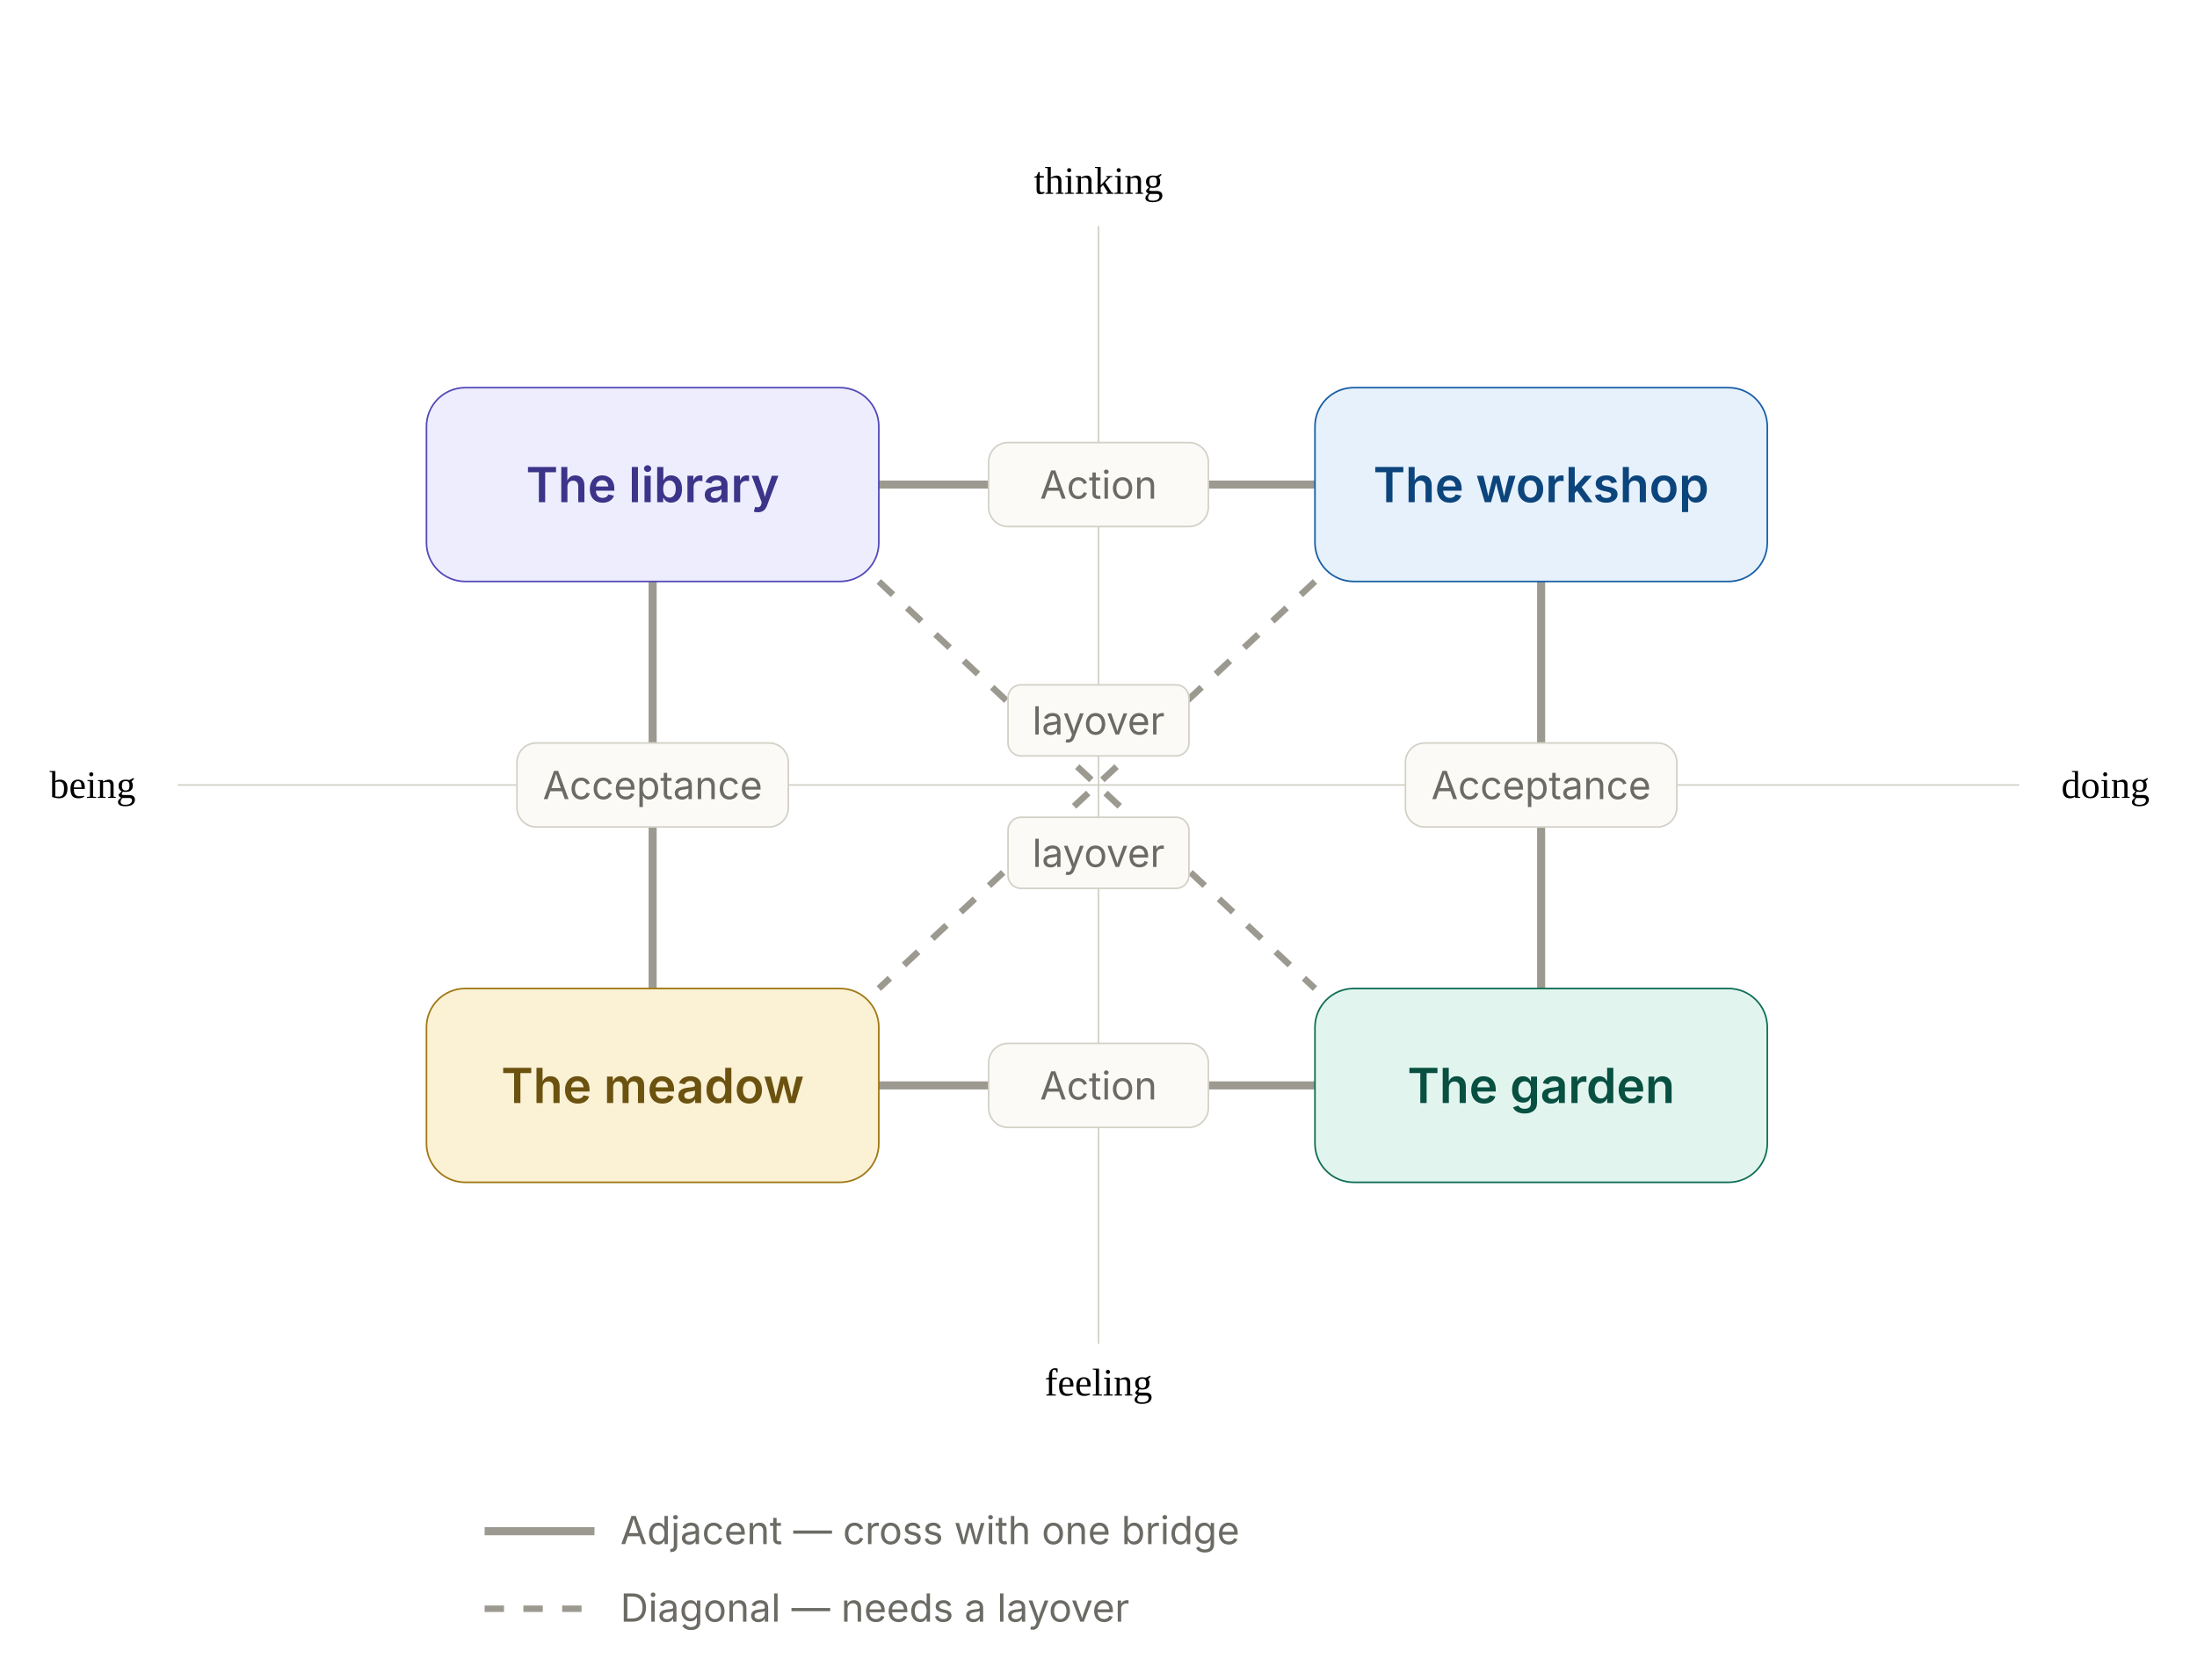
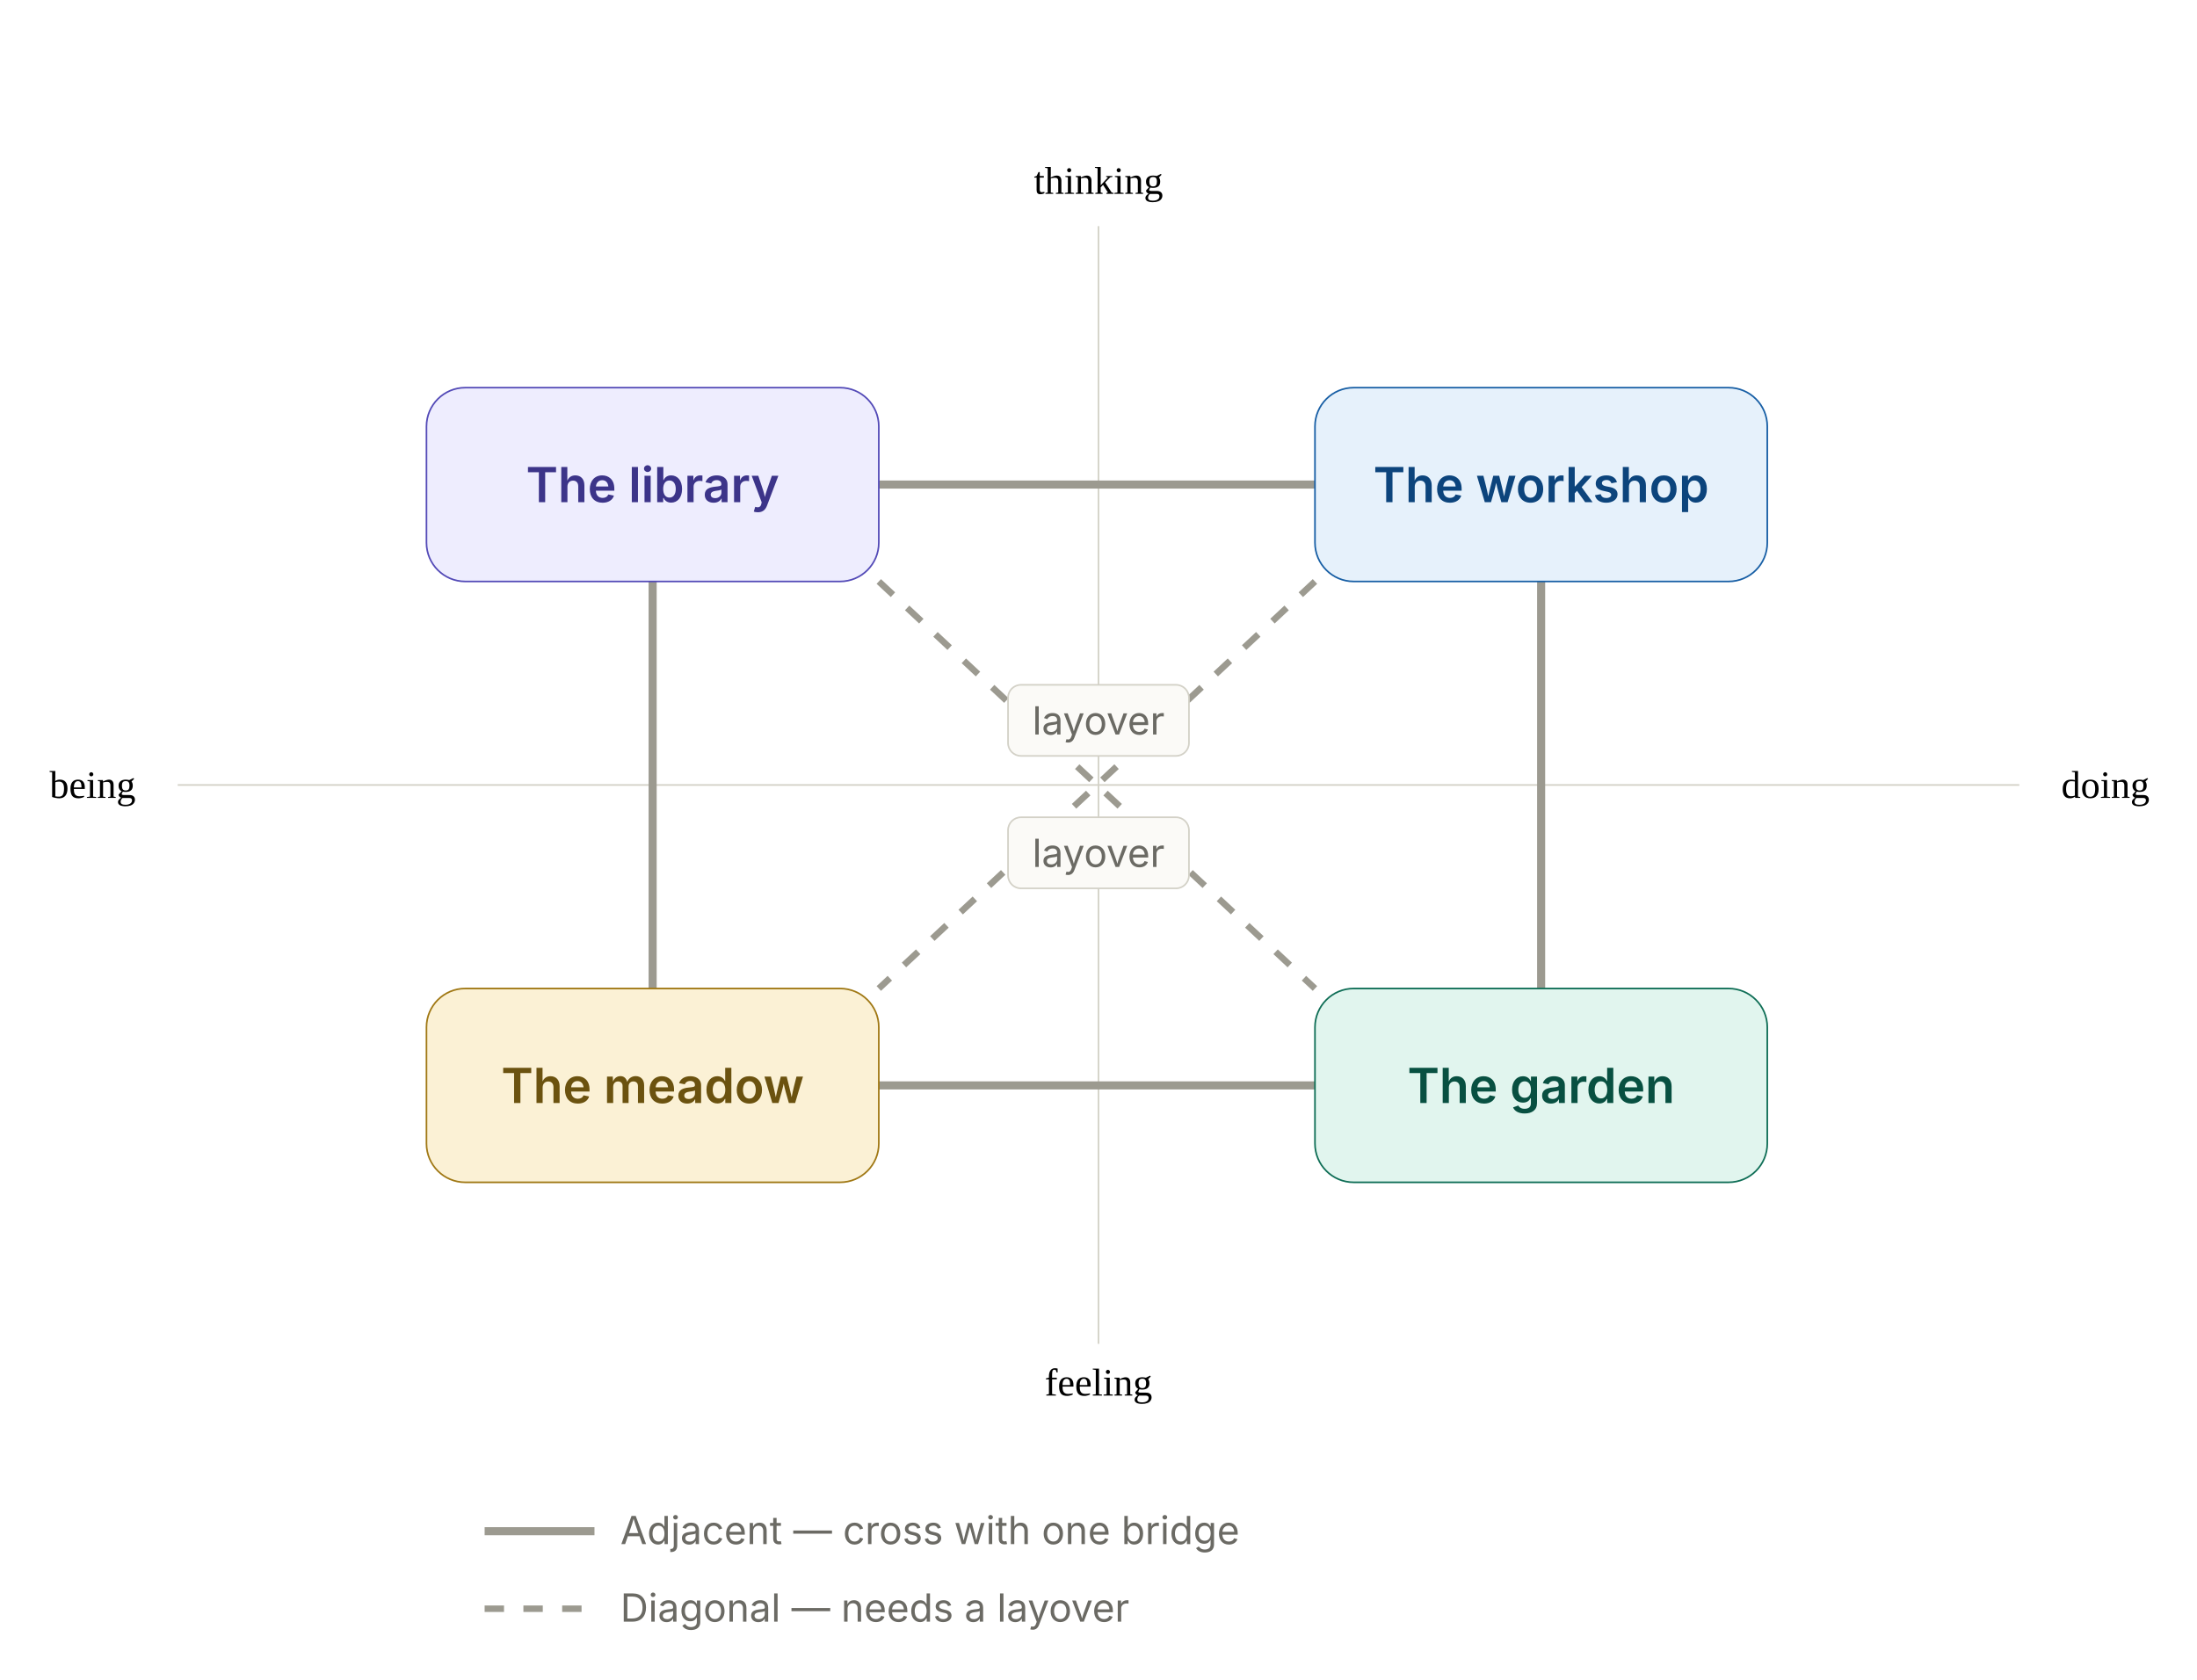
<svg xmlns="http://www.w3.org/2000/svg" width="680" height="520" viewBox="0 0 680 520" role="img" aria-label="A navigation map of the four territories. Territories that are adjacent — sharing one axis — connect by a single bridge (solid lines along the sides). Territories on a diagonal, which differ on both axes, are joined by dashed lines marked as needing a layover: you cannot cross them directly.">
  <style>
  .nv-title { font-family: system-ui, -apple-system, sans-serif; font-size: 15px; font-weight: 600; }
  .nv-legend { font-family: system-ui, -apple-system, sans-serif; font-size: 12px; fill: #6B6A64; }
  .nav-edge { stroke: #9C9A90; }
  @media (prefers-color-scheme: dark) {
    .ax-line { stroke: #B4B2A9; } .ax-label { fill: #B4B2A9; }
    .nav-edge { stroke: #B4B2A9; } .nv-legend { fill: #B4B2A9; }
    .q-library .nv-title { fill: #CECBF6; } .q-workshop .nv-title { fill: #B5D4F4; }
    .q-meadow .nv-title { fill: #F3DFA0; } .q-garden .nv-title { fill: #9FE1CB; }
  }
</style>
  <line x1="55" y1="243" x2="625" y2="243" class="ax-line" stroke="#D3D1C7" stroke-width="0.5" />
  <line x1="340" y1="70" x2="340" y2="416" class="ax-line" stroke="#D3D1C7" stroke-width="0.5" />
  <text class="ax-label" x="42" y="247" text-anchor="end">being</text>
  <text class="ax-label" x="638" y="247" text-anchor="start">doing</text>
  <text class="ax-label" x="340" y="60" text-anchor="middle">thinking</text>
  <text class="ax-label" x="340" y="432" text-anchor="middle">feeling</text>
  <line x1="272" y1="180" x2="407" y2="306" class="nav-edge" stroke-width="2" stroke-dasharray="6 6" />
  <line x1="407" y1="180" x2="272" y2="306" class="nav-edge" stroke-width="2" stroke-dasharray="6 6" />
  <line x1="272" y1="150" x2="407" y2="150" class="nav-edge" stroke-width="2.5" />
  <line x1="272" y1="336" x2="407" y2="336" class="nav-edge" stroke-width="2.5" />
  <line x1="202" y1="180" x2="202" y2="306" class="nav-edge" stroke-width="2.5" />
  <line x1="477" y1="180" x2="477" y2="306" class="nav-edge" stroke-width="2.5" />
  <g class="q-library">
    <rect x="132" y="120" width="140" height="60" rx="12" fill="#EEEDFE" stroke="#534AB7" stroke-width="0.5" />
    <text class="nv-title" x="202" y="150" text-anchor="middle" dominant-baseline="central" fill="#3C3489">The library</text>
  </g>
  <g class="q-workshop">
    <rect x="407" y="120" width="140" height="60" rx="12" fill="#E6F1FB" stroke="#185FA5" stroke-width="0.5" />
    <text class="nv-title" x="477" y="150" text-anchor="middle" dominant-baseline="central" fill="#0C447C">The workshop</text>
  </g>
  <g class="q-meadow">
    <rect x="132" y="306" width="140" height="60" rx="12" fill="#FBF1D5" stroke="#A07814" stroke-width="0.5" />
    <text class="nv-title" x="202" y="336" text-anchor="middle" dominant-baseline="central" fill="#6B520F">The meadow</text>
  </g>
  <g class="q-garden">
    <rect x="407" y="306" width="140" height="60" rx="12" fill="#E1F5EE" stroke="#0F6E56" stroke-width="0.5" />
    <text class="nv-title" x="477" y="336" text-anchor="middle" dominant-baseline="central" fill="#085041">The garden</text>
  </g>
-   <rect x="306" y="137" width="68" height="26" rx="6" fill="#FBFAF7" stroke="#D3D1C7" stroke-width="0.5" />
-   <text class="nv-legend" x="340" y="150" text-anchor="middle" dominant-baseline="central">Action</text>
-   <rect x="306" y="323" width="68" height="26" rx="6" fill="#FBFAF7" stroke="#D3D1C7" stroke-width="0.5" />
-   <text class="nv-legend" x="340" y="336" text-anchor="middle" dominant-baseline="central">Action</text>
-   <rect x="160" y="230" width="84" height="26" rx="6" fill="#FBFAF7" stroke="#D3D1C7" stroke-width="0.5" />
-   <text class="nv-legend" x="202" y="243" text-anchor="middle" dominant-baseline="central">Acceptance</text>
-   <rect x="435" y="230" width="84" height="26" rx="6" fill="#FBFAF7" stroke="#D3D1C7" stroke-width="0.5" />
-   <text class="nv-legend" x="477" y="243" text-anchor="middle" dominant-baseline="central">Acceptance</text>
  <rect x="312" y="212" width="56" height="22" rx="4" fill="#FBFAF7" stroke="#D3D1C7" stroke-width="0.5" />
  <text class="nv-legend" x="340" y="223" text-anchor="middle" dominant-baseline="central" font-size="11">layover</text>
  <rect x="312" y="253" width="56" height="22" rx="4" fill="#FBFAF7" stroke="#D3D1C7" stroke-width="0.5" />
  <text class="nv-legend" x="340" y="264" text-anchor="middle" dominant-baseline="central" font-size="11">layover</text>
  <line x1="150" y1="474" x2="184" y2="474" class="nav-edge" stroke-width="2.5" />
  <text class="nv-legend" x="192" y="478">Adjacent — cross with one bridge</text>
  <line x1="150" y1="498" x2="184" y2="498" class="nav-edge" stroke-width="2" stroke-dasharray="6 6" />
  <text class="nv-legend" x="192" y="502">Diagonal — needs a layover</text>
</svg>
